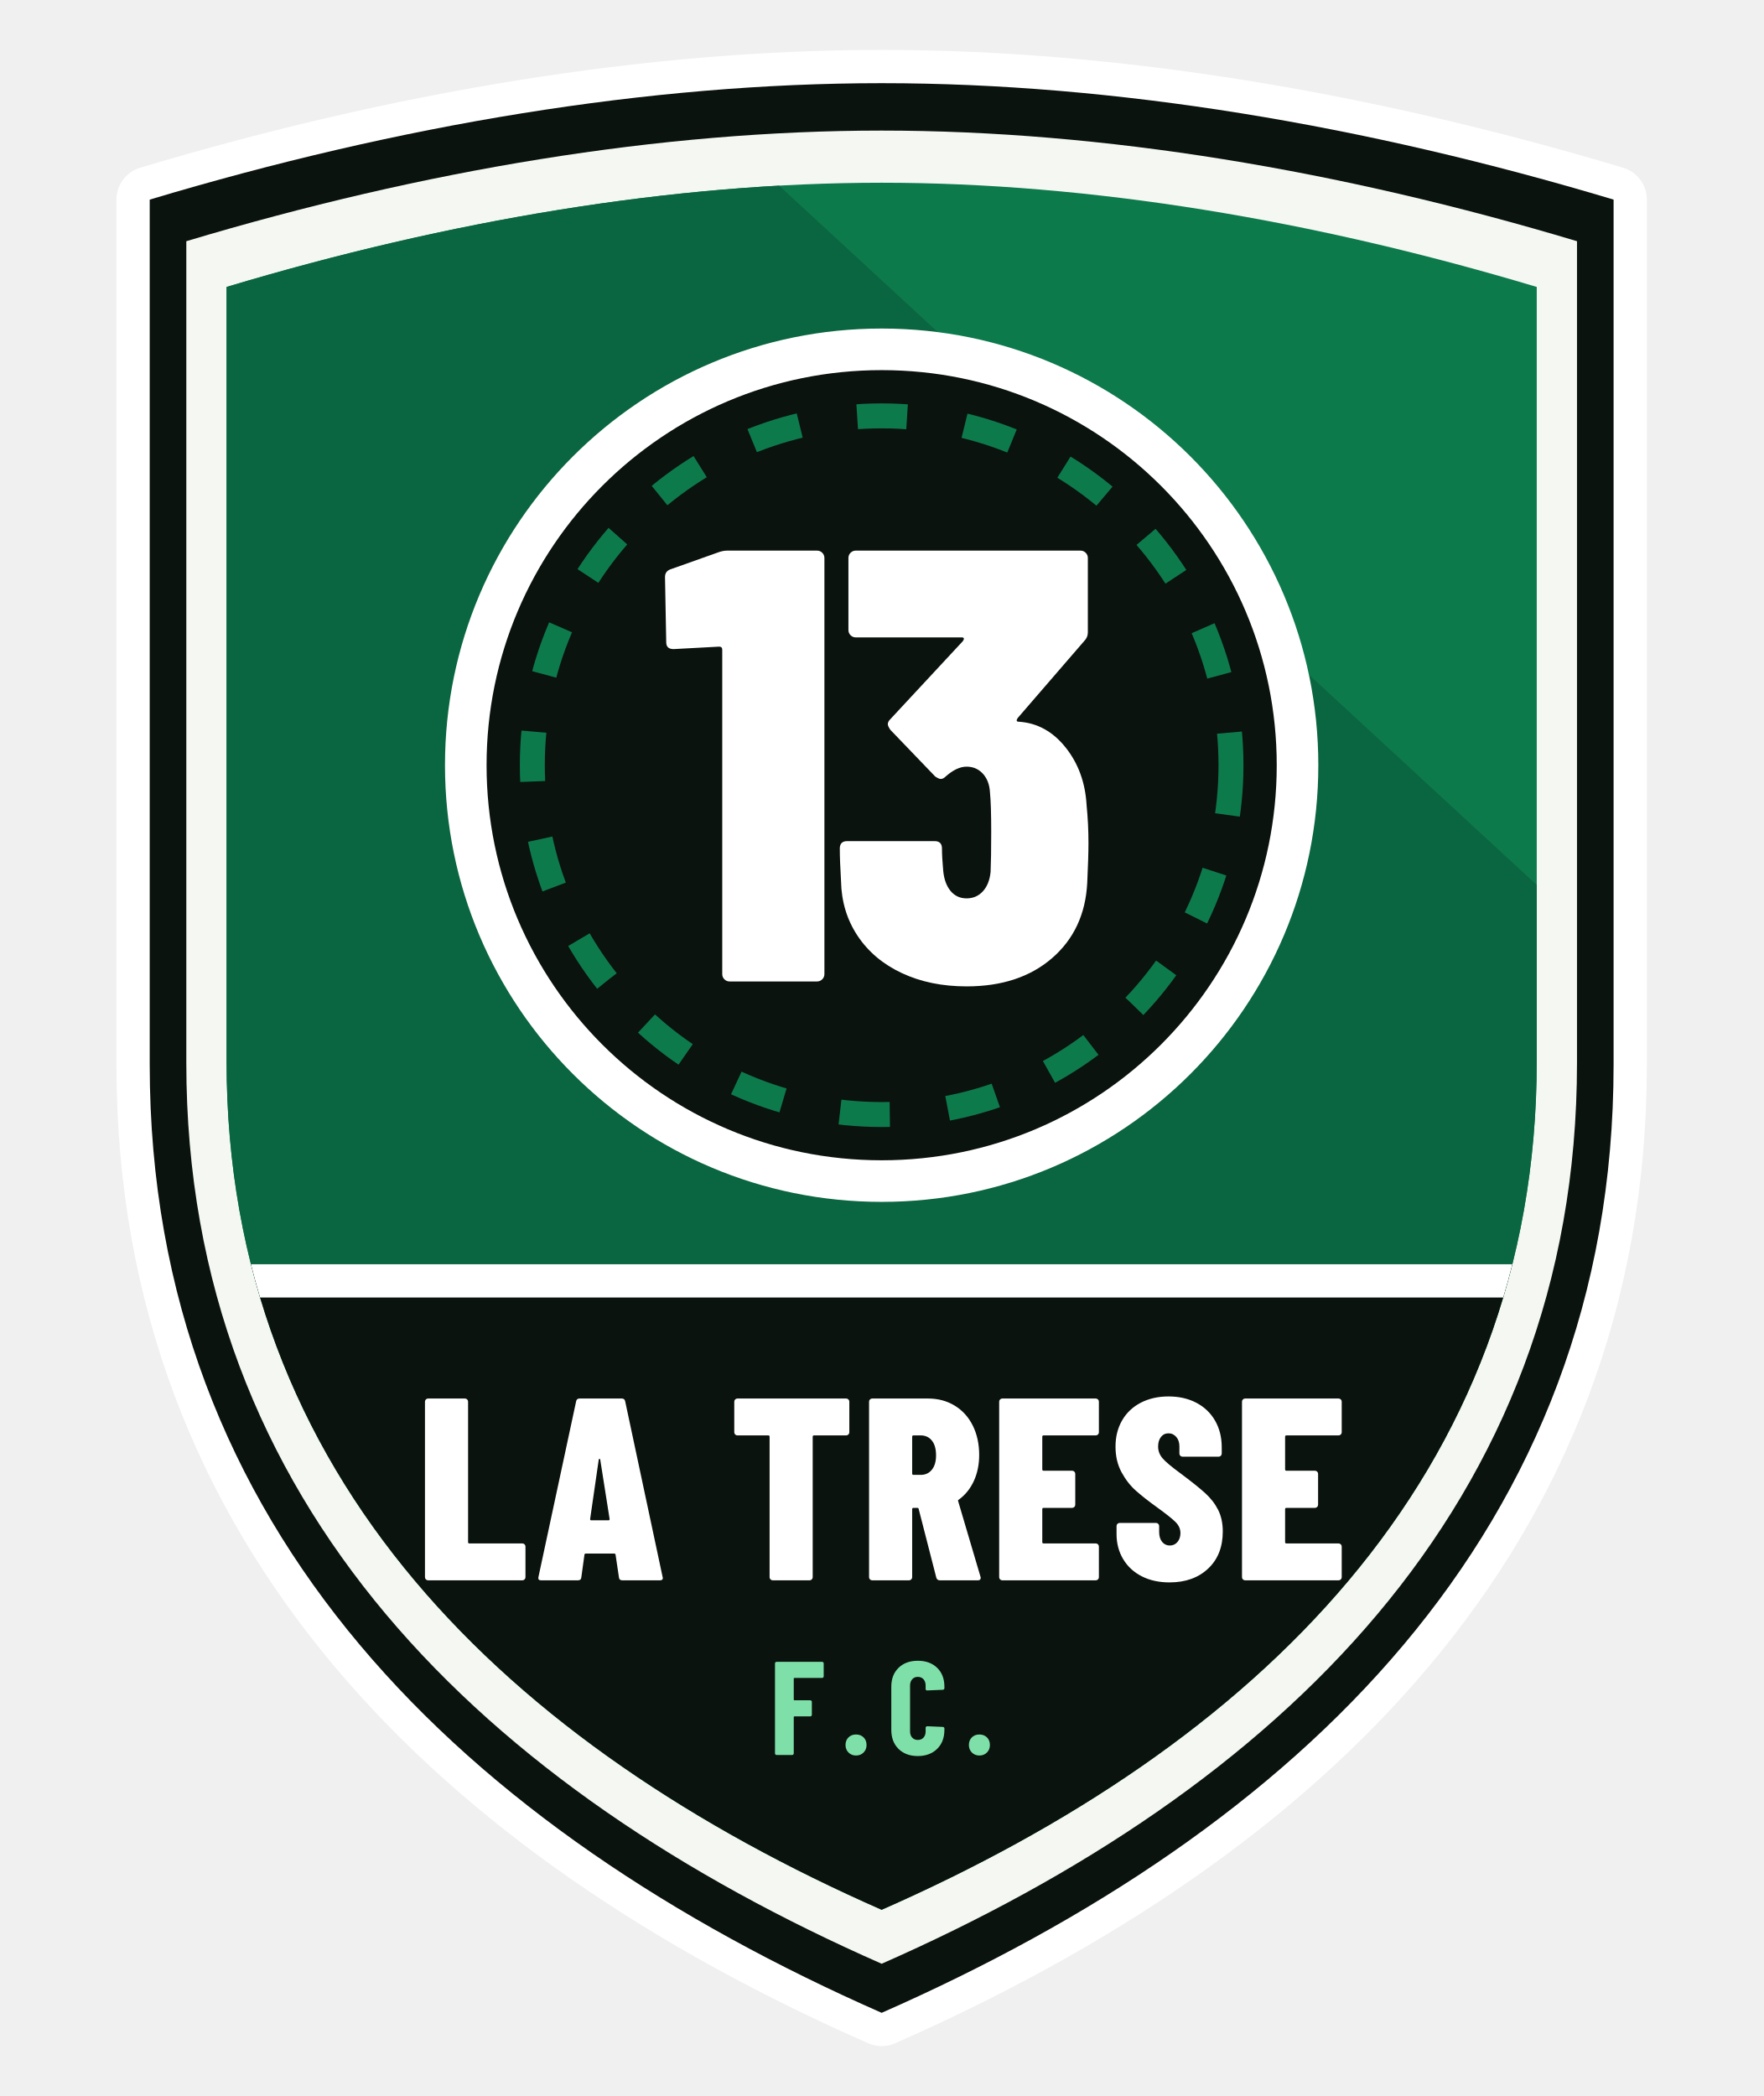
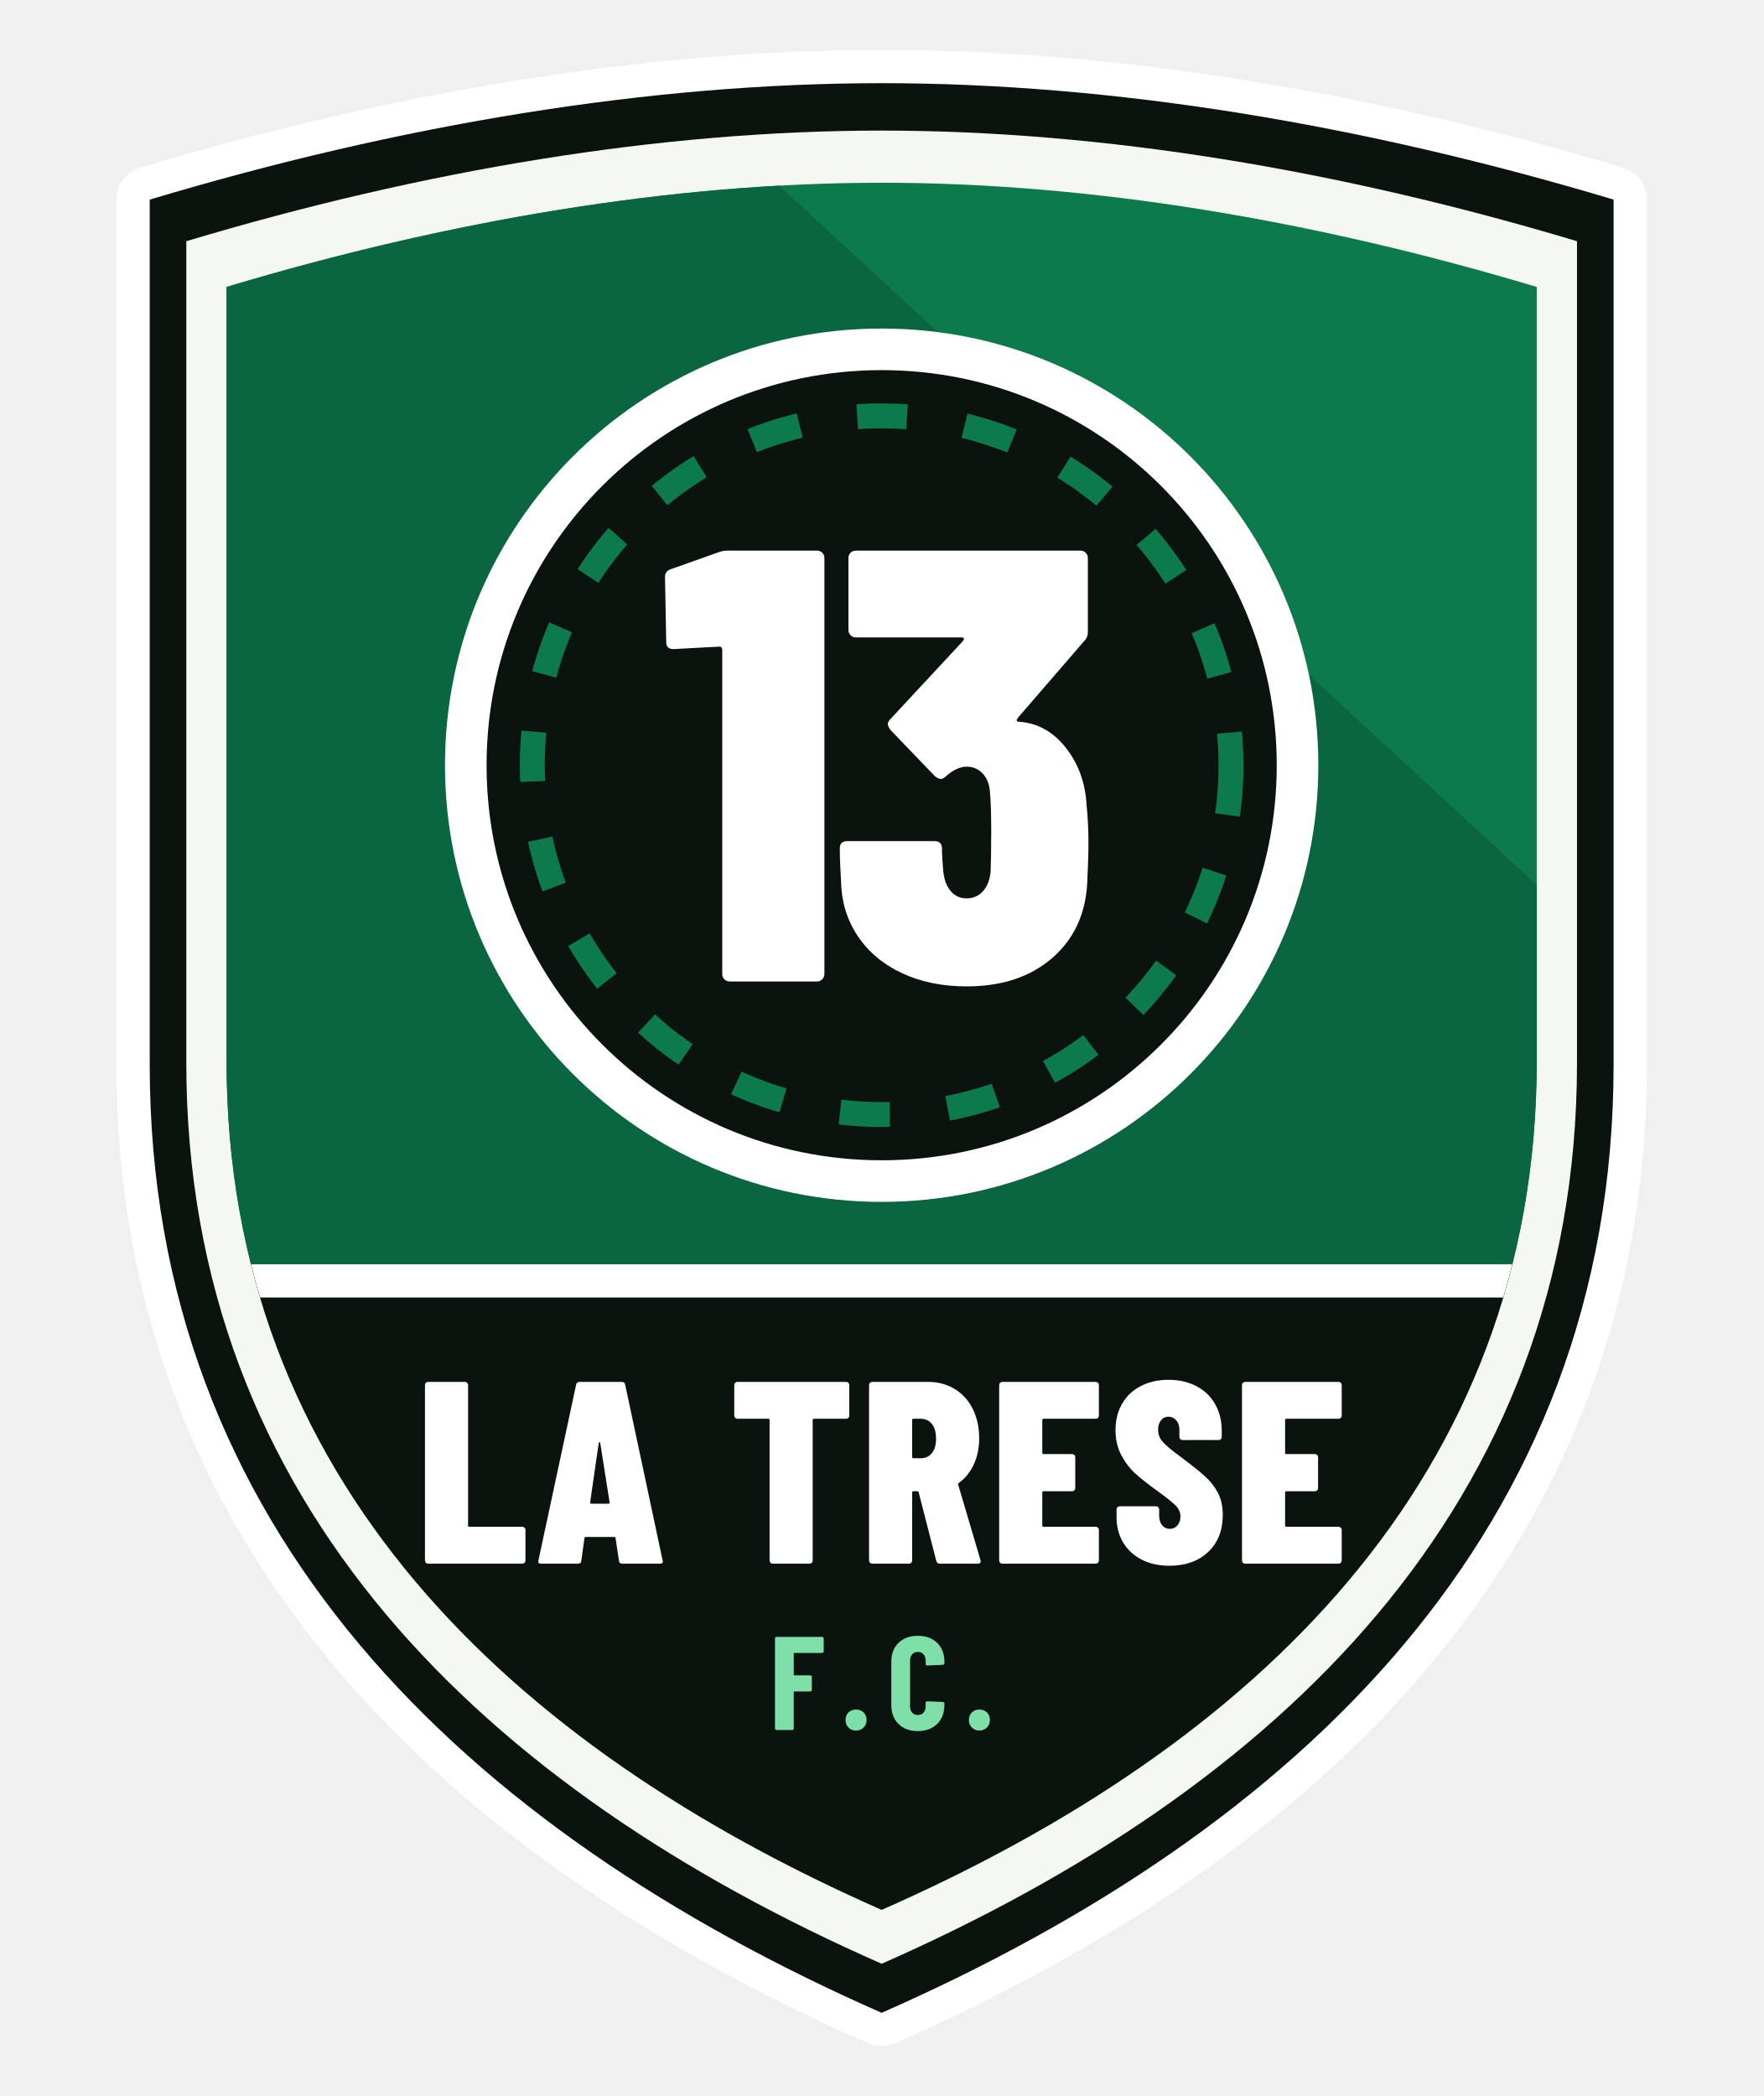
<svg xmlns="http://www.w3.org/2000/svg" viewBox="-6 -6 212 252" width="212" height="252" role="img" aria-labelledby="t">
  <defs>
    <clipPath id="field">
      <path d="M100 4 C128 4 158 9 188 18 L188 122 C188 178 150 214 100 236 C50 214 12 178 12 122 L12 18 C42 9 72 4 100 4 Z" transform="translate(10.50 12.39) scale(0.895)" />
    </clipPath>
  </defs>
  <path d="M100 4 C128 4 158 9 188 18 L188 122 C188 178 150 214 100 236 C50 214 12 178 12 122 L12 18 C42 9 72 4 100 4 Z" fill="#ffffff" stroke="#ffffff" stroke-width="8" stroke-linejoin="round" />
  <path d="M100 4 C128 4 158 9 188 18 L188 122 C188 178 150 214 100 236 C50 214 12 178 12 122 L12 18 C42 9 72 4 100 4 Z" fill="#0b130e" />
  <path d="M100 4 C128 4 158 9 188 18 L188 122 C188 178 150 214 100 236 C50 214 12 178 12 122 L12 18 C42 9 72 4 100 4 Z" transform="translate(5.00 5.90) scale(0.95)" fill="#f4f7f2" />
  <g clip-path="url(#field)">
    <rect width="200" height="240" fill="#0d7a4c" />
    <path d="M0 0 L70 0 L200 120 L200 150 L0 150 Z" fill="#0a6640" />
    <circle cx="100" cy="86" r="50" fill="#0b130e" />
    <circle cx="100" cy="86" r="50" fill="none" stroke="#ffffff" stroke-width="5" />
    <circle cx="100" cy="86" r="42" fill="none" stroke="#0d7a4c" stroke-width="3" stroke-dasharray="6 7" />
    <path d="M81.426 60.2H92.23Q92.6 60.2 92.859 60.459Q93.118 60.718 93.118 61.088V111.112Q93.118 111.482 92.859 111.741Q92.6 112.0 92.23 112.0H81.722Q81.352 112.0 81.093 111.741Q80.834 111.482 80.834 111.112V72.114Q80.834 71.744 80.464 71.744L74.988 72.04Q74.1 72.04 74.1 71.226L73.952 63.382Q73.952 62.642 74.692 62.42L80.316 60.422Q80.908 60.2 81.426 60.2Z M124.864 95.35Q124.864 97.052 124.716 100.16Q124.42 105.784 120.498 109.188Q116.576 112.592 110.212 112.592Q105.846 112.592 102.442 111.001Q99.038 109.41 97.114 106.524Q95.19 103.638 95.116 99.938Q94.968 97.422 94.968 96.016Q94.968 95.128 95.856 95.128H106.364Q107.252 95.128 107.252 96.016Q107.252 97.052 107.4 98.68Q107.548 100.234 108.288 101.122Q109.028 102.01 110.212 102.01Q111.396 102.01 112.173 101.159Q112.95 100.308 113.098 98.828Q113.172 97.2 113.172 94.018Q113.172 90.762 113.024 89.282Q112.95 87.876 112.173 87.025Q111.396 86.174 110.212 86.174Q109.028 86.174 107.696 87.358Q107.4 87.654 107.104 87.654Q106.882 87.654 106.438 87.358L101.036 81.734Q100.74 81.29 100.74 81.068Q100.74 80.772 101.036 80.476L109.768 71.078Q110.064 70.634 109.62 70.634H96.892Q96.522 70.634 96.263 70.375Q96.004 70.116 96.004 69.746V61.088Q96.004 60.718 96.263 60.459Q96.522 60.2 96.892 60.2H123.902Q124.272 60.2 124.531 60.459Q124.79 60.718 124.79 61.088V70.042Q124.79 70.634 124.346 71.078L116.354 80.328Q116.058 80.772 116.502 80.772Q119.832 80.994 122.126 83.88Q124.42 86.766 124.642 90.836Q124.864 93.056 124.864 95.35Z" fill="#ffffff" />
    <path d="M0 146 L200 146 L200 240 L0 240 Z" fill="#0b130e" />
    <rect x="0" y="146" width="200" height="4" fill="#ffffff" />
-     <path d="M45.093 183.625V162.518Q45.093 162.362 45.202 162.253Q45.311 162.143 45.468 162.143H49.901Q50.057 162.143 50.167 162.253Q50.276 162.362 50.276 162.518V179.41Q50.276 179.566 50.432 179.566H56.802Q56.958 179.566 57.067 179.675Q57.176 179.785 57.176 179.941V183.625Q57.176 183.781 57.067 183.891Q56.958 184.0 56.802 184.0H45.468Q45.311 184.0 45.202 183.891Q45.093 183.781 45.093 183.625Z M68.417 183.657 68.011 180.94Q68.011 180.784 67.824 180.784H64.452Q64.264 180.784 64.264 180.94L63.89 183.657Q63.858 184.0 63.484 184.0H59.05Q58.644 184.0 58.738 183.594L63.265 162.487Q63.328 162.143 63.671 162.143H68.761Q69.104 162.143 69.166 162.487L73.663 183.594L73.694 183.719Q73.694 184.0 73.35 184.0H68.823Q68.448 184.0 68.417 183.657ZM65.076 176.787H67.168Q67.293 176.787 67.293 176.631L66.169 169.512Q66.138 169.387 66.075 169.387Q66.013 169.387 65.982 169.512L64.951 176.631Q64.951 176.787 65.076 176.787Z M96.113 162.518V166.202Q96.113 166.359 96.003 166.468Q95.894 166.577 95.738 166.577H91.866Q91.71 166.577 91.71 166.733V183.625Q91.71 183.781 91.601 183.891Q91.491 184.0 91.335 184.0H86.902Q86.745 184.0 86.636 183.891Q86.527 183.781 86.527 183.625V166.733Q86.527 166.577 86.371 166.577H82.655Q82.499 166.577 82.39 166.468Q82.28 166.359 82.28 166.202V162.518Q82.28 162.362 82.39 162.253Q82.499 162.143 82.655 162.143H95.738Q95.894 162.143 96.003 162.253Q96.113 162.362 96.113 162.518Z M106.573 183.688 104.449 175.413Q104.418 175.289 104.293 175.289H103.825Q103.669 175.289 103.669 175.445V183.625Q103.669 183.781 103.56 183.891Q103.45 184.0 103.294 184.0H98.86Q98.704 184.0 98.595 183.891Q98.486 183.781 98.486 183.625V162.518Q98.486 162.362 98.595 162.253Q98.704 162.143 98.86 162.143H105.573Q107.384 162.143 108.79 163.002Q110.195 163.861 110.96 165.406Q111.725 166.952 111.725 168.919Q111.725 170.667 111.084 172.057Q110.444 173.446 109.289 174.289Q109.227 174.321 109.195 174.367Q109.164 174.414 109.195 174.477L111.881 183.563L111.912 183.688Q111.912 184.0 111.568 184.0H107.01Q106.666 184.0 106.573 183.688ZM103.669 166.733V171.167Q103.669 171.323 103.825 171.323H104.699Q105.542 171.323 106.042 170.699Q106.541 170.074 106.541 168.981Q106.541 167.826 106.042 167.202Q105.542 166.577 104.699 166.577H103.825Q103.669 166.577 103.669 166.733Z M125.744 166.577H119.468Q119.312 166.577 119.312 166.733V170.667Q119.312 170.824 119.468 170.824H122.903Q123.059 170.824 123.168 170.933Q123.277 171.042 123.277 171.198V174.914Q123.277 175.07 123.168 175.179Q123.059 175.289 122.903 175.289H119.468Q119.312 175.289 119.312 175.445V179.41Q119.312 179.566 119.468 179.566H125.744Q125.9 179.566 126.009 179.675Q126.119 179.785 126.119 179.941V183.625Q126.119 183.781 126.009 183.891Q125.9 184.0 125.744 184.0H114.503Q114.347 184.0 114.238 183.891Q114.129 183.781 114.129 183.625V162.518Q114.129 162.362 114.238 162.253Q114.347 162.143 114.503 162.143H125.744Q125.9 162.143 126.009 162.253Q126.119 162.362 126.119 162.518V166.202Q126.119 166.359 126.009 166.468Q125.9 166.577 125.744 166.577Z M128.242 178.442V177.474Q128.242 177.318 128.351 177.209Q128.461 177.1 128.617 177.1H132.988Q133.144 177.1 133.253 177.209Q133.363 177.318 133.363 177.474V178.192Q133.363 178.942 133.722 179.379Q134.081 179.816 134.643 179.816Q135.205 179.816 135.564 179.394Q135.923 178.973 135.923 178.317Q135.923 177.599 135.361 177.021Q134.799 176.444 133.113 175.226Q131.552 174.102 130.553 173.212Q129.553 172.322 128.835 170.995Q128.117 169.668 128.117 167.92Q128.117 166.14 128.913 164.766Q129.71 163.392 131.161 162.643Q132.613 161.894 134.487 161.894Q136.391 161.894 137.843 162.658Q139.295 163.423 140.091 164.813Q140.888 166.202 140.888 168.013V168.763Q140.888 168.919 140.778 169.028Q140.669 169.137 140.513 169.137H136.173Q136.017 169.137 135.907 169.028Q135.798 168.919 135.798 168.763V167.888Q135.798 167.202 135.423 166.764Q135.049 166.327 134.487 166.327Q133.925 166.327 133.581 166.764Q133.238 167.202 133.238 167.92Q133.238 168.7 133.769 169.325Q134.299 169.949 135.923 171.136Q137.89 172.603 138.889 173.509Q139.888 174.414 140.451 175.523Q141.013 176.631 141.013 178.13Q141.013 180.94 139.248 182.595Q137.484 184.25 134.612 184.25Q132.707 184.25 131.271 183.516Q129.834 182.782 129.038 181.455Q128.242 180.128 128.242 178.442Z M154.938 166.577H148.662Q148.506 166.577 148.506 166.733V170.667Q148.506 170.824 148.662 170.824H152.097Q152.253 170.824 152.362 170.933Q152.472 171.042 152.472 171.198V174.914Q152.472 175.07 152.362 175.179Q152.253 175.289 152.097 175.289H148.662Q148.506 175.289 148.506 175.445V179.41Q148.506 179.566 148.662 179.566H154.938Q155.095 179.566 155.204 179.675Q155.313 179.785 155.313 179.941V183.625Q155.313 183.781 155.204 183.891Q155.095 184.0 154.938 184.0H143.698Q143.542 184.0 143.432 183.891Q143.323 183.781 143.323 183.625V162.518Q143.323 162.362 143.432 162.253Q143.542 162.143 143.698 162.143H154.938Q155.095 162.143 155.204 162.253Q155.313 162.362 155.313 162.518V166.202Q155.313 166.359 155.204 166.468Q155.095 166.577 154.938 166.577Z" fill="#ffffff" />
-     <path d="M92.84 195.736H89.512Q89.432 195.736 89.432 195.816V198.344Q89.432 198.424 89.512 198.424H91.416Q91.496 198.424 91.552 198.48Q91.608 198.536 91.608 198.616V200.168Q91.608 200.248 91.552 200.304Q91.496 200.36 91.416 200.36H89.512Q89.432 200.36 89.432 200.44V204.808Q89.432 204.888 89.376 204.944Q89.32 205.0 89.24 205.0H87.368Q87.288 205.0 87.232 204.944Q87.176 204.888 87.176 204.808V193.992Q87.176 193.912 87.232 193.856Q87.288 193.8 87.368 193.8H92.84Q92.92 193.8 92.976 193.856Q93.032 193.912 93.032 193.992V195.544Q93.032 195.624 92.976 195.68Q92.92 195.736 92.84 195.736Z M95.656 203.8Q95.656 203.24 96.008 202.888Q96.36 202.536 96.92 202.536Q97.48 202.536 97.832 202.888Q98.184 203.24 98.184 203.8Q98.184 204.344 97.824 204.704Q97.464 205.064 96.92 205.064Q96.376 205.064 96.016 204.704Q95.656 204.344 95.656 203.8Z M101.16 201.976V196.792Q101.16 195.368 102.032 194.52Q102.904 193.672 104.344 193.672Q105.8 193.672 106.672 194.52Q107.544 195.368 107.544 196.792V196.968Q107.544 197.048 107.488 197.104Q107.432 197.16 107.352 197.16L105.48 197.24Q105.288 197.24 105.288 197.064V196.648Q105.288 196.184 105.032 195.896Q104.776 195.608 104.344 195.608Q103.928 195.608 103.672 195.896Q103.416 196.184 103.416 196.648V202.168Q103.416 202.632 103.672 202.912Q103.928 203.192 104.344 203.192Q104.776 203.192 105.032 202.912Q105.288 202.632 105.288 202.168V201.736Q105.288 201.656 105.344 201.6Q105.4 201.544 105.48 201.544L107.352 201.624Q107.432 201.624 107.488 201.68Q107.544 201.736 107.544 201.816V201.976Q107.544 203.416 106.664 204.272Q105.784 205.128 104.344 205.128Q102.904 205.128 102.032 204.272Q101.16 203.416 101.16 201.976Z M110.488 203.8Q110.488 203.24 110.84 202.888Q111.192 202.536 111.752 202.536Q112.312 202.536 112.664 202.888Q113.016 203.24 113.016 203.8Q113.016 204.344 112.656 204.704Q112.296 205.064 111.752 205.064Q111.208 205.064 110.848 204.704Q110.488 204.344 110.488 203.8Z" fill="#7ee0a8" />
+     <path d="M45.093 181.625V160.518Q45.093 160.362 45.202 160.253Q45.311 160.143 45.468 160.143H49.901Q50.057 160.143 50.167 160.253Q50.276 160.362 50.276 160.518V177.41Q50.276 177.566 50.432 177.566H56.802Q56.958 177.566 57.067 177.675Q57.176 177.785 57.176 177.941V181.625Q57.176 181.781 57.067 181.891Q56.958 182.0 56.802 182.0H45.468Q45.311 182.0 45.202 181.891Q45.093 181.781 45.093 181.625Z M68.417 181.657 68.011 178.94Q68.011 178.784 67.824 178.784H64.452Q64.264 178.784 64.264 178.94L63.89 181.657Q63.858 182.0 63.484 182.0H59.05Q58.644 182.0 58.738 181.594L63.265 160.487Q63.328 160.143 63.671 160.143H68.761Q69.104 160.143 69.166 160.487L73.663 181.594L73.694 181.719Q73.694 182.0 73.35 182.0H68.823Q68.448 182.0 68.417 181.657ZM65.076 174.787H67.168Q67.293 174.787 67.293 174.631L66.169 167.512Q66.138 167.387 66.075 167.387Q66.013 167.387 65.982 167.512L64.951 174.631Q64.951 174.787 65.076 174.787Z M96.113 160.518V164.202Q96.113 164.359 96.003 164.468Q95.894 164.577 95.738 164.577H91.866Q91.71 164.577 91.71 164.733V181.625Q91.71 181.781 91.601 181.891Q91.491 182.0 91.335 182.0H86.902Q86.745 182.0 86.636 181.891Q86.527 181.781 86.527 181.625V164.733Q86.527 164.577 86.371 164.577H82.655Q82.499 164.577 82.39 164.468Q82.28 164.359 82.28 164.202V160.518Q82.28 160.362 82.39 160.253Q82.499 160.143 82.655 160.143H95.738Q95.894 160.143 96.003 160.253Q96.113 160.362 96.113 160.518Z M106.573 181.688 104.449 173.413Q104.418 173.289 104.293 173.289H103.825Q103.669 173.289 103.669 173.445V181.625Q103.669 181.781 103.56 181.891Q103.45 182.0 103.294 182.0H98.86Q98.704 182.0 98.595 181.891Q98.486 181.781 98.486 181.625V160.518Q98.486 160.362 98.595 160.253Q98.704 160.143 98.86 160.143H105.573Q107.384 160.143 108.79 161.002Q110.195 161.861 110.96 163.406Q111.725 164.952 111.725 166.919Q111.725 168.667 111.084 170.057Q110.444 171.446 109.289 172.289Q109.227 172.321 109.195 172.367Q109.164 172.414 109.195 172.477L111.881 181.563L111.912 181.688Q111.912 182.0 111.568 182.0H107.01Q106.666 182.0 106.573 181.688ZM103.669 164.733V169.167Q103.669 169.323 103.825 169.323H104.699Q105.542 169.323 106.042 168.699Q106.541 168.074 106.541 166.981Q106.541 165.826 106.042 165.202Q105.542 164.577 104.699 164.577H103.825Q103.669 164.577 103.669 164.733Z M125.744 164.577H119.468Q119.312 164.577 119.312 164.733V168.667Q119.312 168.824 119.468 168.824H122.903Q123.059 168.824 123.168 168.933Q123.277 169.042 123.277 169.198V172.914Q123.277 173.07 123.168 173.179Q123.059 173.289 122.903 173.289H119.468Q119.312 173.289 119.312 173.445V177.41Q119.312 177.566 119.468 177.566H125.744Q125.9 177.566 126.009 177.675Q126.119 177.785 126.119 177.941V181.625Q126.119 181.781 126.009 181.891Q125.9 182.0 125.744 182.0H114.503Q114.347 182.0 114.238 181.891Q114.129 181.781 114.129 181.625V160.518Q114.129 160.362 114.238 160.253Q114.347 160.143 114.503 160.143H125.744Q125.9 160.143 126.009 160.253Q126.119 160.362 126.119 160.518V164.202Q126.119 164.359 126.009 164.468Q125.9 164.577 125.744 164.577Z M128.242 176.442V175.474Q128.242 175.318 128.351 175.209Q128.461 175.1 128.617 175.1H132.988Q133.144 175.1 133.253 175.209Q133.363 175.318 133.363 175.474V176.192Q133.363 176.942 133.722 177.379Q134.081 177.816 134.643 177.816Q135.205 177.816 135.564 177.394Q135.923 176.973 135.923 176.317Q135.923 175.599 135.361 175.021Q134.799 174.444 133.113 173.226Q131.552 172.102 130.553 171.212Q129.553 170.322 128.835 168.995Q128.117 167.668 128.117 165.92Q128.117 164.14 128.913 162.766Q129.71 161.392 131.161 160.643Q132.613 159.894 134.487 159.894Q136.391 159.894 137.843 160.658Q139.295 161.423 140.091 162.813Q140.888 164.202 140.888 166.013V166.763Q140.888 166.919 140.778 167.028Q140.669 167.137 140.513 167.137H136.173Q136.017 167.137 135.907 167.028Q135.798 166.919 135.798 166.763V165.888Q135.798 165.202 135.423 164.764Q135.049 164.327 134.487 164.327Q133.925 164.327 133.581 164.764Q133.238 165.202 133.238 165.92Q133.238 166.7 133.769 167.325Q134.299 167.949 135.923 169.136Q137.89 170.603 138.889 171.509Q139.888 172.414 140.451 173.523Q141.013 174.631 141.013 176.13Q141.013 178.94 139.248 180.595Q137.484 182.25 134.612 182.25Q132.707 182.25 131.271 181.516Q129.834 180.782 129.038 179.455Q128.242 178.128 128.242 176.442Z M154.938 164.577H148.662Q148.506 164.577 148.506 164.733V168.667Q148.506 168.824 148.662 168.824H152.097Q152.253 168.824 152.362 168.933Q152.472 169.042 152.472 169.198V172.914Q152.472 173.07 152.362 173.179Q152.253 173.289 152.097 173.289H148.662Q148.506 173.289 148.506 173.445V177.41Q148.506 177.566 148.662 177.566H154.938Q155.095 177.566 155.204 177.675Q155.313 177.785 155.313 177.941V181.625Q155.313 181.781 155.204 181.891Q155.095 182.0 154.938 182.0H143.698Q143.542 182.0 143.432 181.891Q143.323 181.781 143.323 181.625V160.518Q143.323 160.362 143.432 160.253Q143.542 160.143 143.698 160.143H154.938Q155.095 160.143 155.204 160.253Q155.313 160.362 155.313 160.518V164.202Q155.313 164.359 155.204 164.468Q155.095 164.577 154.938 164.577Z" fill="#ffffff" />
+     <path d="M92.84 192.736H89.512Q89.432 192.736 89.432 192.816V195.344Q89.432 195.424 89.512 195.424H91.416Q91.496 195.424 91.552 195.48Q91.608 195.536 91.608 195.616V197.168Q91.608 197.248 91.552 197.304Q91.496 197.36 91.416 197.36H89.512Q89.432 197.36 89.432 197.44V201.808Q89.432 201.888 89.376 201.944Q89.32 202.0 89.24 202.0H87.368Q87.288 202.0 87.232 201.944Q87.176 201.888 87.176 201.808V190.992Q87.176 190.912 87.232 190.856Q87.288 190.8 87.368 190.8H92.84Q92.92 190.8 92.976 190.856Q93.032 190.912 93.032 190.992V192.544Q93.032 192.624 92.976 192.68Q92.92 192.736 92.84 192.736Z M95.656 200.8Q95.656 200.24 96.008 199.888Q96.36 199.536 96.92 199.536Q97.48 199.536 97.832 199.888Q98.184 200.24 98.184 200.8Q98.184 201.344 97.824 201.704Q97.464 202.064 96.92 202.064Q96.376 202.064 96.016 201.704Q95.656 201.344 95.656 200.8Z M101.16 198.976V193.792Q101.16 192.368 102.032 191.52Q102.904 190.672 104.344 190.672Q105.8 190.672 106.672 191.52Q107.544 192.368 107.544 193.792V193.968Q107.544 194.048 107.488 194.104Q107.432 194.16 107.352 194.16L105.48 194.24Q105.288 194.24 105.288 194.064V193.648Q105.288 193.184 105.032 192.896Q104.776 192.608 104.344 192.608Q103.928 192.608 103.672 192.896Q103.416 193.184 103.416 193.648V199.168Q103.416 199.632 103.672 199.912Q103.928 200.192 104.344 200.192Q104.776 200.192 105.032 199.912Q105.288 199.632 105.288 199.168V198.736Q105.288 198.656 105.344 198.6Q105.4 198.544 105.48 198.544L107.352 198.624Q107.432 198.624 107.488 198.68Q107.544 198.736 107.544 198.816V198.976Q107.544 200.416 106.664 201.272Q105.784 202.128 104.344 202.128Q102.904 202.128 102.032 201.272Q101.16 200.416 101.16 198.976Z M110.488 200.8Q110.488 200.24 110.84 199.888Q111.192 199.536 111.752 199.536Q112.312 199.536 112.664 199.888Q113.016 200.24 113.016 200.8Q113.016 201.344 112.656 201.704Q112.296 202.064 111.752 202.064Q111.208 202.064 110.848 201.704Q110.488 201.344 110.488 200.8Z" fill="#7ee0a8" />
  </g>
</svg>
